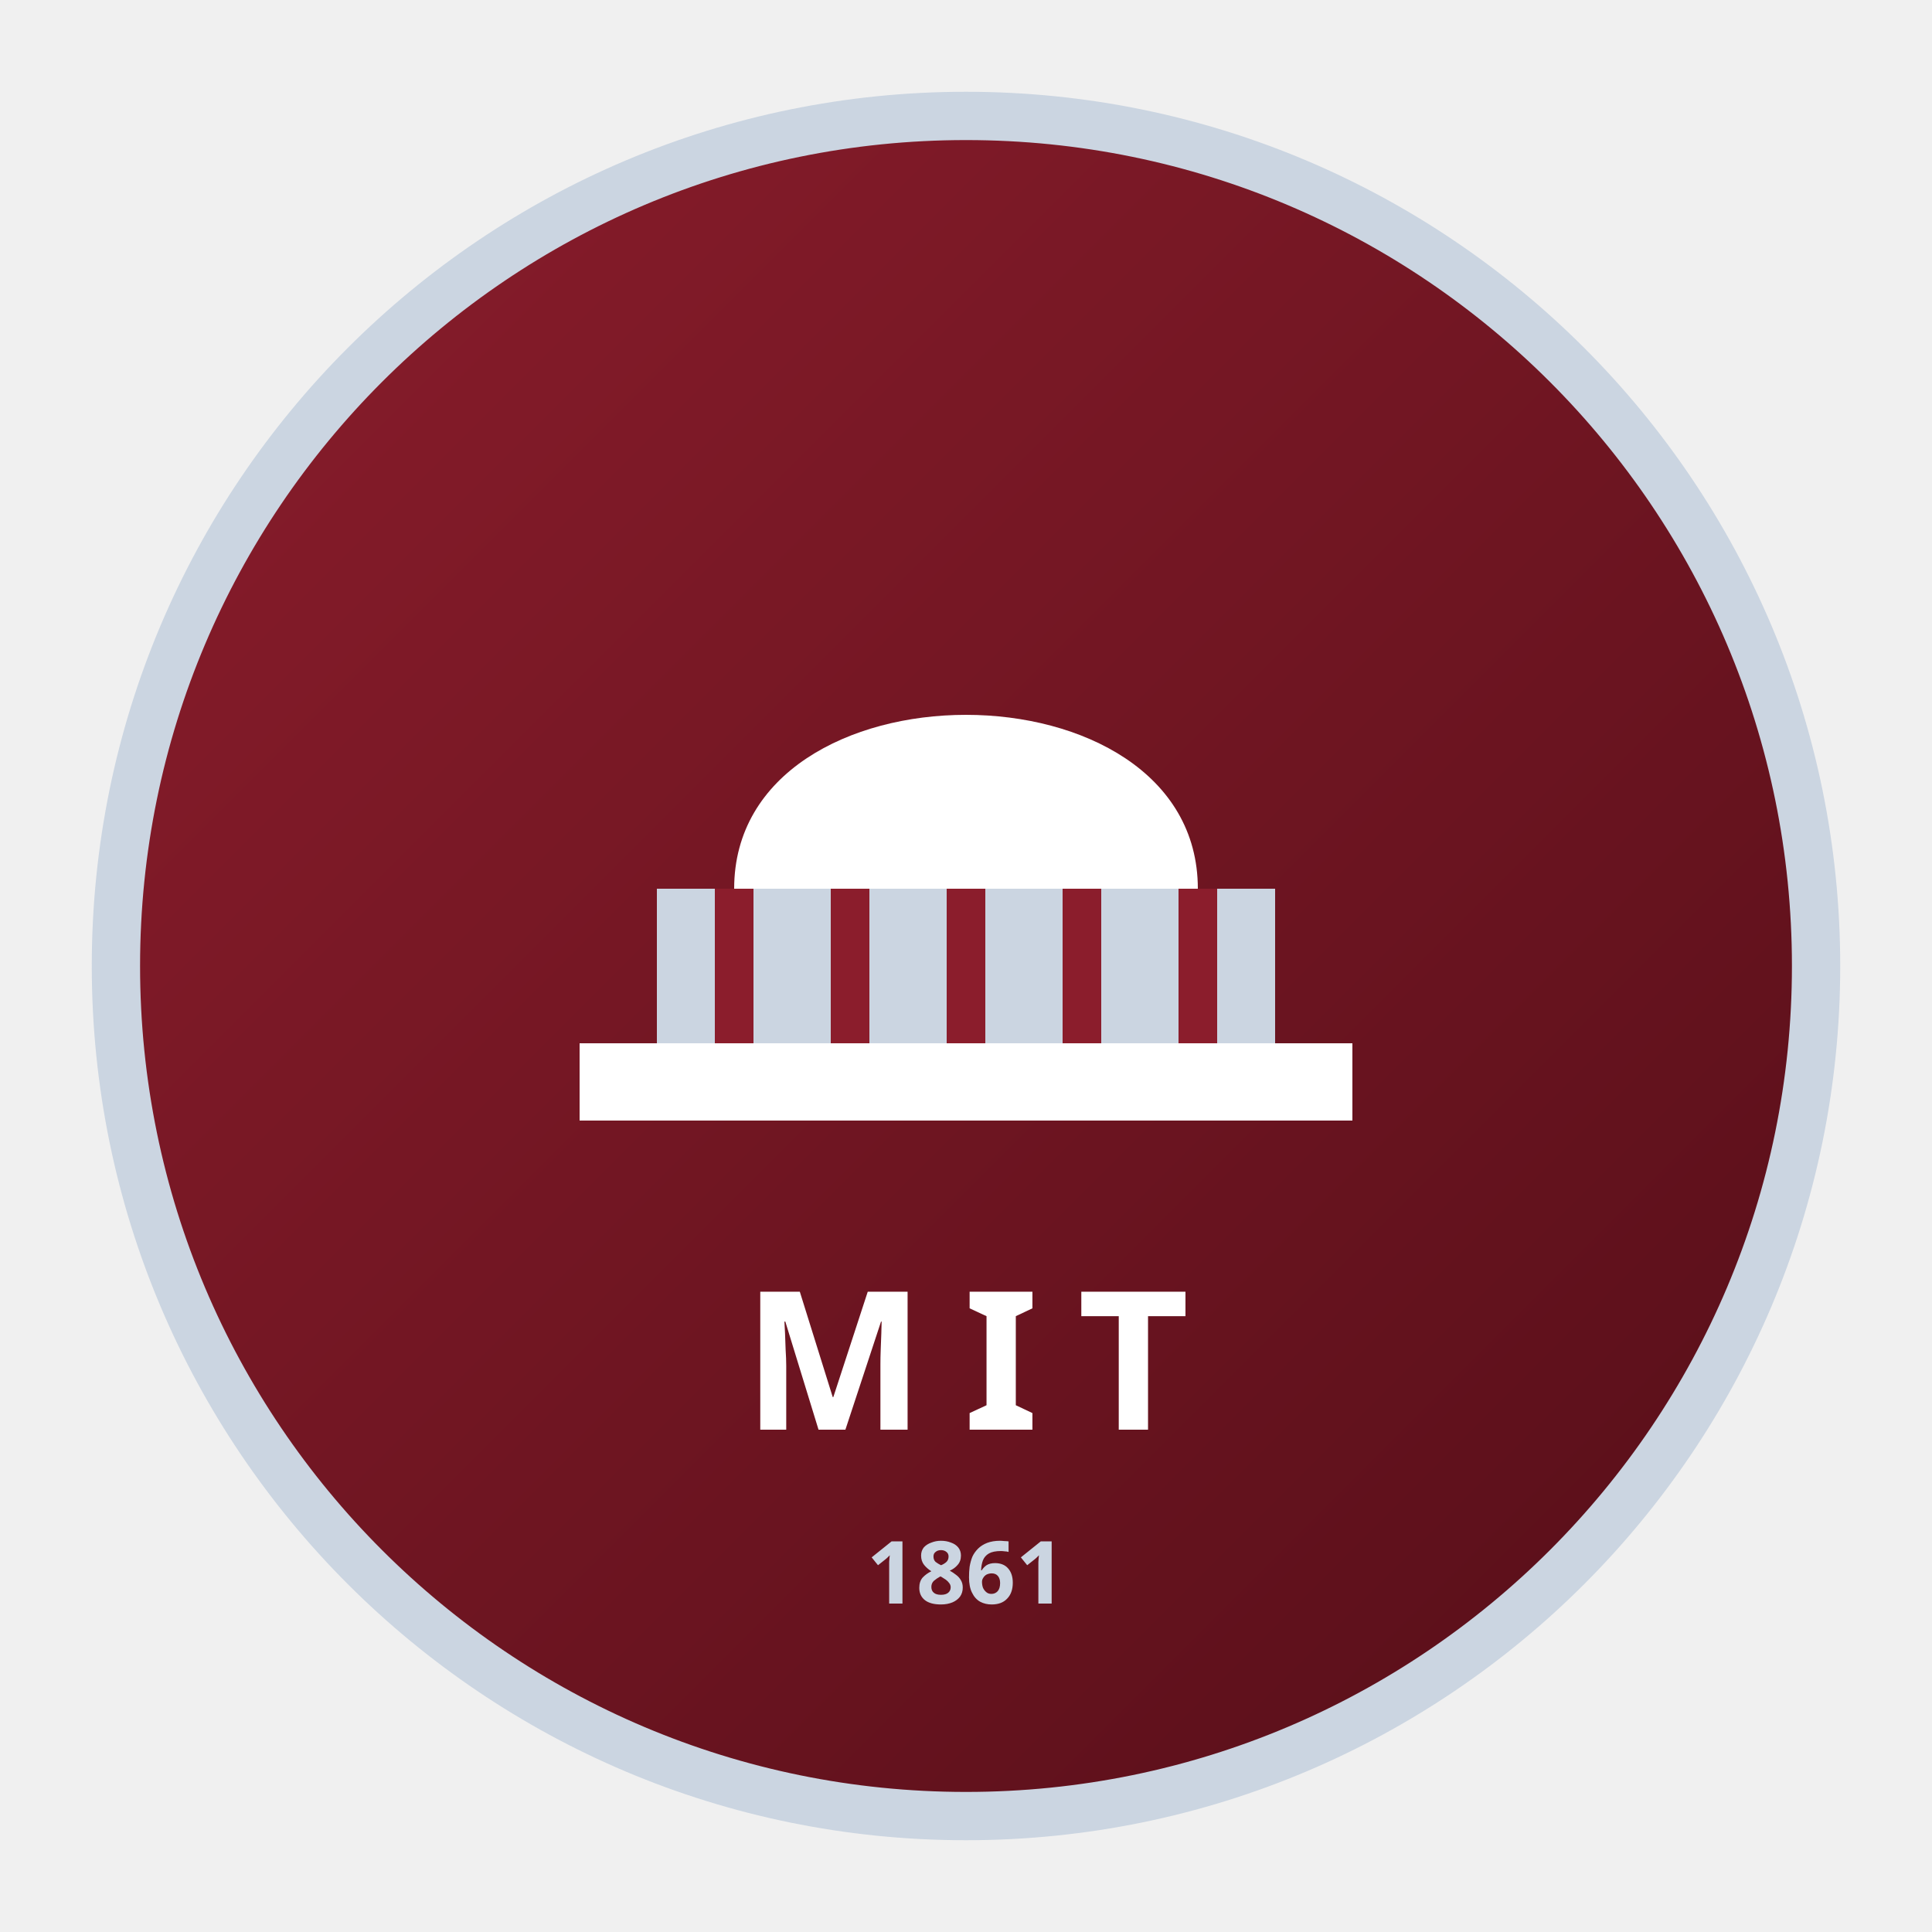
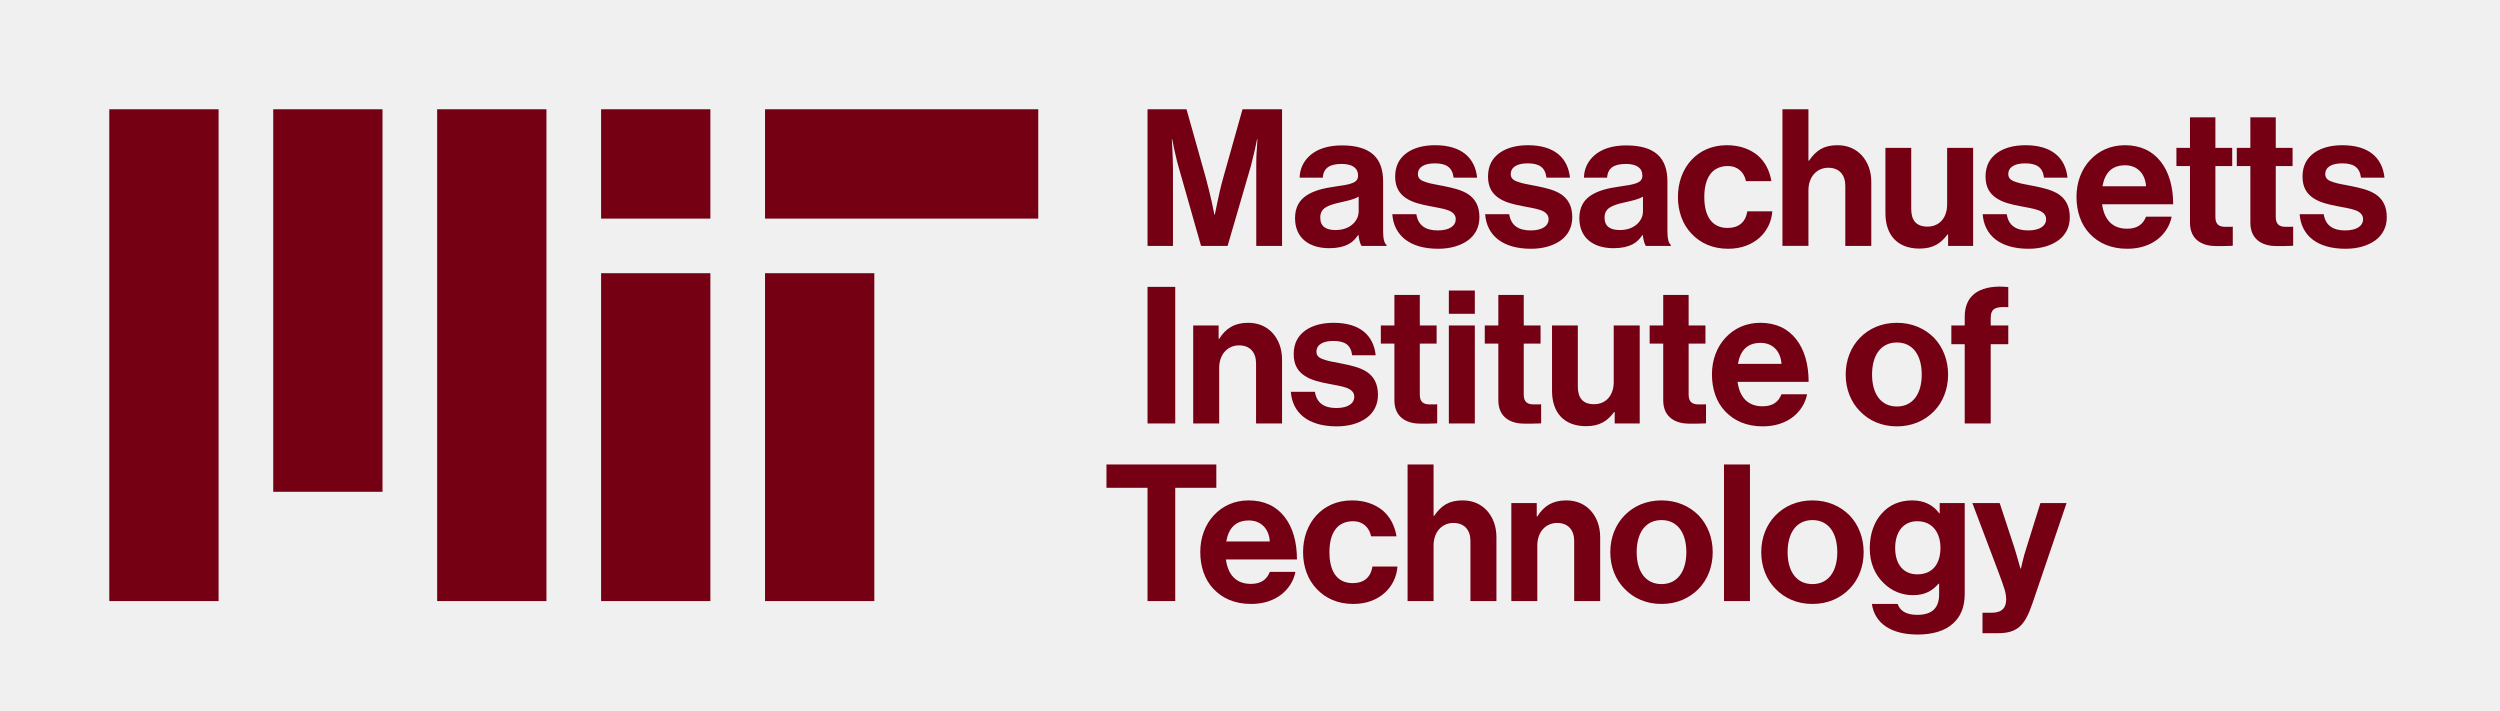
- <svg xmlns="http://www.w3.org/2000/svg" viewBox="0 0 100 100">
+ <svg xmlns="http://www.w3.org/2000/svg" id="Layer_1" viewBox="0 0 3660 1040">
  <defs>
-     <linearGradient id="mitgrad" x1="0" y1="0" x2="1" y2="1">
-       <stop offset="0%" stop-color="#8B1D2C" />
-       <stop offset="100%" stop-color="#550E18" />
-     </linearGradient>
+     <style>.cls-1{fill:#750014;}</style>
  </defs>
-   <circle cx="50" cy="50" r="44" fill="url(#mitgrad)" stroke="#CBD5E1" stroke-width="2.5" />
-   <path d="M30,58 L70,58 L70,54 L30,54 Z" fill="#ffffff" />
-   <path d="M34,54 L66,54 L66,46 L34,46 Z" fill="#CBD5E1" />
-   <line x1="38" y1="46" x2="38" y2="54" stroke="#8B1D2C" stroke-width="2" />
-   <line x1="44" y1="46" x2="44" y2="54" stroke="#8B1D2C" stroke-width="2" />
-   <line x1="50" y1="46" x2="50" y2="54" stroke="#8B1D2C" stroke-width="2" />
-   <line x1="56" y1="46" x2="56" y2="54" stroke="#8B1D2C" stroke-width="2" />
-   <line x1="62" y1="46" x2="62" y2="54" stroke="#8B1D2C" stroke-width="2" />
-   <path d="M38,46 C38,34 62,34 62,46 Z" fill="#ffffff" />
-   <text x="50" y="74" font-family="sans-serif" font-size="10" font-weight="900" fill="#ffffff" text-anchor="middle" letter-spacing="2">MIT</text>
-   <text x="50" y="83" font-family="sans-serif" font-size="4.5" font-weight="bold" fill="#CBD5E1" text-anchor="middle">1861</text>
+   <path class="cls-1" d="M880,880h160V400h-160v480Zm240-560h400V160h-400v160Zm-240-160h160v160h-160V160Zm-240,720h160V160h-160V880Zm-240-160h160V160h-160V720Zm-240,160h160V160H160V880Zm960,0h160V400h-160v480ZM1737.063,160l28.252,100.42c3.357,12.867,6.713,25.734,8.951,36.364,1.399,6.154,2.517,12.028,3.636,17.623h.56c1.119-5.595,2.238-11.469,3.637-17.623,2.238-10.63,5.035-23.497,8.671-36.364l28.252-100.42h57.902v200h-37.762v-114.685c0-8.112,0-18.182,.839-26.853,.28-4.756,.56-9.791,.839-14.546h-.56c-.839,4.755-1.958,9.231-2.798,13.706-1.958,7.833-3.916,16.784-5.874,24.336l-34.406,118.042h-38.881l-33.567-118.042c-2.238-7.552-3.916-16.503-5.874-24.336-.839-4.476-1.958-8.951-2.798-13.706h-.559c.28,4.755,.559,9.79,.839,14.546,.28,8.671,.839,18.741,.839,26.853v114.685h-37.203V160h57.063Zm251.748,184.056h-.56c-3.637,5.595-8.112,10.35-14.546,13.706-6.714,3.357-15.385,5.595-27.692,5.595-29.651,0-50.07-15.105-50.07-43.916,0-15.665,6.154-26.294,16.784-33.287,10.629-6.993,24.615-10.629,40.839-12.867,24.056-3.357,34.686-5.315,34.686-16.224,0-10.63-7.833-17.063-24.056-17.063-17.902,0-26.574,6.154-27.692,20.14h-33.846c.28-12.867,5.595-24.336,15.664-33.007,10.07-8.671,25.175-14.266,46.154-14.266,43.077,0,60.42,19.021,60.42,52.867v73.007c0,10.909,1.679,17.343,5.035,19.86v1.399h-36.643c-2.238-3.077-3.637-9.511-4.476-15.944Zm-8.392-15.944c5.595-5.035,8.672-11.748,8.672-18.741v-21.539c-6.714,4.196-16.783,6.154-26.574,8.392-20.14,4.476-29.65,8.951-29.65,22.378s8.951,18.182,22.378,18.182c10.909,0,19.301-3.357,25.175-8.672Zm57.9-14.546h35.245c2.518,16.784,13.986,23.777,31.329,23.777,16.784,0,26.294-6.434,26.294-16.504,0-6.714-4.755-10.63-11.468-13.147-6.993-2.518-16.504-3.916-26.294-5.874-13.147-2.518-25.454-5.315-34.965-11.748-9.791-6.434-15.944-15.944-15.944-31.609s6.154-26.853,17.063-34.685c10.63-7.553,24.895-11.189,41.399-11.189,38.322,0,58.462,18.182,61.539,47.553h-34.406c-1.958-15.665-11.189-20.979-27.693-20.979-15.105,0-24.615,5.315-24.615,15.944,0,6.434,4.755,9.511,12.308,11.748,7.273,2.518,17.063,3.637,27.133,5.875,12.028,2.517,24.615,5.315,34.405,11.748,9.791,6.713,16.224,16.783,16.224,33.566,0,14.546-6.154,26.014-16.784,33.846-10.909,7.833-25.734,12.308-43.636,12.308-41.958,0-64.895-19.86-67.133-50.63Zm135.94,0h35.245c2.518,16.784,13.986,23.777,31.329,23.777,16.784,0,26.294-6.434,26.294-16.504,0-6.714-4.756-10.63-11.469-13.147-6.993-2.518-16.504-3.916-26.294-5.874-13.147-2.518-25.454-5.315-34.965-11.748-9.791-6.434-15.944-15.944-15.944-31.609s6.154-26.853,17.063-34.685c10.629-7.553,24.895-11.189,41.398-11.189,38.322,0,58.462,18.182,61.538,47.553h-34.405c-1.958-15.665-11.189-20.979-27.693-20.979-15.105,0-24.615,5.315-24.615,15.944,0,6.434,4.755,9.511,12.308,11.748,7.273,2.518,17.063,3.637,27.133,5.875,12.028,2.517,24.615,5.315,34.405,11.748,9.791,6.713,16.224,16.783,16.224,33.566,0,14.546-6.154,26.014-16.783,33.846-10.91,7.833-25.735,12.308-43.637,12.308-41.958,0-64.895-19.86-67.133-50.63Zm230.766,30.49h-.56c-3.637,5.595-8.112,10.35-14.546,13.706-6.714,3.357-15.385,5.595-27.692,5.595-29.651,0-50.07-15.105-50.07-43.916,0-15.665,6.154-26.294,16.784-33.287,10.629-6.993,24.615-10.629,40.839-12.867,24.056-3.357,34.686-5.315,34.686-16.224,0-10.63-7.833-17.063-24.056-17.063-17.902,0-26.574,6.154-27.692,20.14h-33.846c.28-12.867,5.595-24.336,15.664-33.007,10.07-8.671,25.175-14.266,46.154-14.266,43.077,0,60.42,19.021,60.42,52.867v73.007c0,10.909,1.679,17.343,5.035,19.86v1.399h-36.643c-2.238-3.077-3.637-9.511-4.476-15.944Zm-8.392-15.944c5.595-5.035,8.672-11.748,8.672-18.741v-21.539c-6.714,4.196-16.783,6.154-26.574,8.392-20.14,4.476-29.65,8.951-29.65,22.378s8.951,18.182,22.378,18.182c10.909,0,19.301-3.357,25.175-8.672Zm79.717,13.986c-12.867-13.427-19.86-32.448-19.86-53.706s6.993-40.28,19.581-53.986c12.308-13.427,29.93-21.819,52.028-21.819,18.742,0,33.567,5.595,44.755,14.546,10.909,9.231,17.902,22.378,20.42,38.042h-37.203c-2.518-12.867-12.028-22.098-26.294-22.098-23.217,0-34.685,17.063-34.685,45.315,0,27.413,10.629,45.315,34.126,45.315,15.665,0,26.294-7.832,28.811-24.336h36.643c-1.119,15.385-7.832,28.811-18.741,38.601-11.189,10.07-26.853,16.224-45.874,16.224-22.937,0-40.839-8.392-53.706-22.098Zm172.028-106.853c10.63-15.385,21.818-22.658,41.678-22.658,15.105,0,27.133,5.595,35.804,15.105,8.672,9.79,13.707,22.937,13.707,38.601v93.706h-38.042v-88.112c0-15.664-8.671-26.294-24.895-26.294-16.783,0-29.091,13.147-29.091,33.007v81.398h-38.042V160h38.042v75.245h.839Zm203.636,107.972h-.839c-9.791,13.147-20.979,20.699-41.119,20.699-32.168,0-49.79-19.86-49.79-51.748v-95.664h37.762v89.23c0,16.783,7.273,26.014,23.776,26.014,17.902,0,28.811-13.427,28.811-32.448v-82.797h38.042v143.496h-36.643v-16.783Zm50.63-29.651h35.245c2.518,16.784,13.986,23.777,31.329,23.777,16.784,0,26.294-6.434,26.294-16.504,0-6.714-4.756-10.63-11.469-13.147-6.993-2.518-16.504-3.916-26.294-5.874-13.147-2.518-25.454-5.315-34.965-11.748-9.791-6.434-15.944-15.944-15.944-31.609s6.154-26.853,17.063-34.685c10.629-7.553,24.895-11.189,41.398-11.189,38.322,0,58.462,18.182,61.538,47.553h-34.405c-1.958-15.665-11.189-20.979-27.693-20.979-15.105,0-24.615,5.315-24.615,15.944,0,6.434,4.755,9.511,12.308,11.748,7.273,2.518,17.063,3.637,27.133,5.875,12.028,2.517,24.615,5.315,34.405,11.748,9.791,6.713,16.224,16.783,16.224,33.566,0,14.546-6.154,26.014-16.783,33.846-10.91,7.833-25.735,12.308-43.637,12.308-41.958,0-64.895-19.86-67.133-50.63Zm156.637,28.532c-12.867-13.427-19.301-32.727-19.301-53.986s7.273-40.28,19.86-53.706c12.308-13.427,29.93-21.819,50.909-21.819,23.217,0,40.559,8.672,52.587,24.056,12.028,15.385,18.182,36.643,18.182,62.378h-104.056c3.077,22.378,14.825,35.804,36.643,35.804,15.105,0,23.497-6.714,27.693-17.623h37.482c-2.518,12.867-9.511,24.336-20.42,33.007-11.189,8.671-26.014,13.986-44.475,13.986-24.056,0-42.238-8.392-55.105-22.098Zm18.742-69.37h63.776c-1.119-18.462-12.868-30.77-30.49-30.77-20.14,0-29.93,11.749-33.287,30.77Zm128.111-56.224v-44.755h37.203v44.755h24.616v26.573h-24.616v74.685c0,10.909,5.595,14.266,14.266,14.266h7.273c1.399,0,2.518,0,3.916-.28v27.972c-1.958,.28-3.916,.28-6.154,.28-4.196,.28-10.07,.28-17.623,.28-9.231,0-18.741-1.678-26.294-6.993-7.553-5.315-12.588-13.986-12.588-27.413v-82.797h-19.86v-26.573h19.86Zm88.389,0v-44.755h37.203v44.755h24.616v26.573h-24.616v74.685c0,10.909,5.595,14.266,14.266,14.266h7.273c1.399,0,2.518,0,3.916-.28v27.972c-1.958,.28-3.916,.28-6.154,.28-4.196,.28-10.07,.28-17.623,.28-9.231,0-18.741-1.678-26.294-6.993-7.553-5.315-12.588-13.986-12.588-27.413v-82.797h-19.86v-26.573h19.86Zm72.162,97.062h35.245c2.518,16.784,13.986,23.777,31.329,23.777,16.784,0,26.294-6.434,26.294-16.504,0-6.714-4.756-10.63-11.469-13.147-6.993-2.518-16.504-3.916-26.294-5.874-13.147-2.518-25.454-5.315-34.965-11.748-9.791-6.434-15.944-15.944-15.944-31.609s6.154-26.853,17.063-34.685c10.629-7.553,24.895-11.189,41.398-11.189,38.322,0,58.462,18.182,61.538,47.553h-34.405c-1.958-15.665-11.189-20.979-27.693-20.979-15.105,0-24.615,5.315-24.615,15.944,0,6.434,4.755,9.511,12.308,11.748,7.273,2.518,17.063,3.637,27.133,5.875,12.028,2.517,24.615,5.315,34.405,11.748,9.791,6.713,16.224,16.783,16.224,33.566,0,14.546-6.154,26.014-16.783,33.846-10.91,7.833-25.735,12.308-43.637,12.308-41.958,0-64.895-19.86-67.133-50.63Zm-1646.126,106.434v200h-40.56v-200h40.56Zm64.333,76.084c9.79-15.664,22.657-23.497,42.517-23.497,15.105,0,27.133,5.595,35.804,15.105,8.672,9.79,13.707,22.937,13.707,38.601v93.706h-38.042v-88.112c0-15.664-8.671-26.294-24.895-26.294-16.783,0-29.091,13.147-29.091,33.007v81.398h-38.042v-143.496h37.203v19.58h.839Zm104.895,77.482h35.245c2.518,16.784,13.986,23.777,31.329,23.777,16.784,0,26.294-6.434,26.294-16.504,0-6.714-4.756-10.63-11.469-13.147-6.993-2.518-16.504-3.916-26.294-5.874-13.147-2.518-25.454-5.315-34.965-11.748-9.791-6.434-15.944-15.944-15.944-31.609s6.154-26.853,17.063-34.685c10.629-7.553,24.895-11.189,41.398-11.189,38.322,0,58.462,18.182,61.538,47.553h-34.405c-1.958-15.665-11.189-20.979-27.693-20.979-15.105,0-24.615,5.315-24.615,15.944,0,6.434,4.755,9.511,12.308,11.748,7.273,2.518,17.063,3.637,27.133,5.875,12.028,2.517,24.615,5.315,34.405,11.748,9.791,6.713,16.224,16.783,16.224,33.566,0,14.546-6.154,26.014-16.783,33.846-10.91,7.833-25.735,12.308-43.637,12.308-41.958,0-64.895-19.86-67.133-50.63Zm151.606-97.062v-44.755h37.203v44.755h24.616v26.573h-24.616v74.685c0,10.909,5.595,14.266,14.266,14.266h7.273c1.399,0,2.518,0,3.916-.28v27.972c-1.958,.28-3.916,.28-6.154,.28-4.196,.28-10.07,.28-17.623,.28-9.231,0-18.741-1.678-26.294-6.993-7.553-5.315-12.588-13.986-12.588-27.413v-82.797h-19.86v-26.573h19.86Zm117.759-51.189v34.126h-38.042v-34.126h38.042Zm0,51.189v143.496h-38.042v-143.496h38.042Zm34.406,0v-44.755h37.203v44.755h24.616v26.573h-24.616v74.685c0,10.909,5.595,14.266,14.266,14.266h7.273c1.399,0,2.518,0,3.916-.28v27.972c-1.958,.28-3.916,.28-6.154,.28-4.196,.28-10.07,.28-17.623,.28-9.231,0-18.741-1.678-26.294-6.993-7.553-5.315-12.588-13.986-12.588-27.413v-82.797h-19.86v-26.573h19.86Zm170.346,126.713h-.839c-9.791,13.147-20.979,20.699-41.119,20.699-32.168,0-49.79-19.86-49.79-51.748v-95.664h37.763v89.23c0,16.783,7.273,26.014,23.776,26.014,17.902,0,28.811-13.427,28.811-32.448v-82.797h38.042v143.496h-36.643v-16.783Zm71.05-126.713v-44.755h37.203v44.755h24.616v26.573h-24.616v74.685c0,10.909,5.595,14.266,14.266,14.266h7.273c1.399,0,2.518,0,3.916-.28v27.972c-1.958,.28-3.916,.28-6.154,.28-4.196,.28-10.07,.28-17.623,.28-9.231,0-18.741-1.678-26.294-6.993-7.553-5.315-12.588-13.986-12.588-27.413v-82.797h-19.86v-26.573h19.86Zm90.629,125.594c-12.868-13.427-19.301-32.727-19.301-53.986s7.273-40.28,19.86-53.706c12.308-13.427,29.93-21.819,50.909-21.819,23.217,0,40.559,8.672,52.587,24.056,12.028,15.385,18.182,36.643,18.182,62.378h-104.056c3.077,22.378,14.825,35.804,36.643,35.804,15.105,0,23.497-6.714,27.693-17.623h37.482c-2.518,12.867-9.511,24.336-20.42,33.007-11.189,8.671-26.014,13.986-44.475,13.986-24.056,0-42.238-8.392-55.105-22.098Zm18.741-69.37h63.776c-1.119-18.462-12.868-30.77-30.49-30.77-20.14,0-29.93,11.749-33.287,30.77Zm178.739,69.37c-13.427-13.427-20.979-32.448-20.979-53.706s7.553-40.28,20.979-53.986c13.147-13.427,31.609-21.819,53.986-21.819s40.839,8.392,54.265,21.819c13.147,13.706,20.7,32.727,20.7,53.986s-7.553,40.28-20.7,53.706c-13.427,13.706-31.888,22.098-54.265,22.098s-40.839-8.392-53.986-22.098Zm90.349-53.706c0-28.252-12.867-46.993-36.363-46.993s-36.364,18.742-36.364,46.993c0,27.972,12.867,46.713,36.364,46.713s36.363-18.741,36.363-46.713Zm62.936-71.888v-12.868c0-17.622,6.713-29.37,18.182-36.363,11.189-6.714,27.133-8.951,45.594-6.993v29.371c-17.902-.839-25.734,1.119-25.734,16.224v10.63h25.734v27.412h-25.734v116.084h-38.042v-116.084h-19.581v-27.412h19.581Zm-1095.65,203.496v34.126h-60.14v165.874h-40.559v-165.874h-60.14v-34.126h160.839Zm-4.194,182.098c-12.868-13.427-19.301-32.727-19.301-53.986s7.273-40.28,19.86-53.706c12.308-13.427,29.93-21.819,50.909-21.819,23.217,0,40.559,8.672,52.587,24.056,12.028,15.385,18.182,36.643,18.182,62.378h-104.056c3.077,22.378,14.825,35.804,36.643,35.804,15.105,0,23.497-6.714,27.693-17.623h37.482c-2.518,12.867-9.511,24.336-20.42,33.007-11.189,8.671-26.014,13.986-44.475,13.986-24.056,0-42.238-8.392-55.105-22.098Zm18.741-69.37h63.776c-1.119-18.462-12.868-30.77-30.49-30.77-20.14,0-29.93,11.749-33.287,30.77Zm132.305,69.37c-12.867-13.427-19.86-32.448-19.86-53.706s6.993-40.28,19.581-53.986c12.308-13.427,29.93-21.819,52.028-21.819,18.742,0,33.567,5.595,44.755,14.546,10.909,9.231,17.902,22.378,20.42,38.042h-37.203c-2.518-12.867-12.028-22.098-26.294-22.098-23.217,0-34.685,17.063-34.685,45.315,0,27.413,10.629,45.315,34.126,45.315,15.665,0,26.294-7.832,28.811-24.336h36.643c-1.119,15.385-7.832,28.811-18.741,38.601-11.189,10.07-26.853,16.224-45.874,16.224-22.937,0-40.839-8.392-53.706-22.098Zm172.029-106.853c10.63-15.385,21.818-22.658,41.678-22.658,15.105,0,27.133,5.595,35.804,15.105,8.672,9.79,13.707,22.937,13.707,38.601v93.706h-38.042v-88.112c0-15.664-8.671-26.294-24.895-26.294-16.783,0-29.091,13.147-29.091,33.007v81.398h-38.042v-200h38.042v75.245h.839Zm151.048,.839c9.79-15.664,22.657-23.497,42.517-23.497,15.105,0,27.133,5.595,35.804,15.105,8.672,9.79,13.707,22.937,13.707,38.601v93.706h-38.042v-88.112c0-15.664-8.671-26.294-24.895-26.294-16.783,0-29.091,13.147-29.091,33.007v81.398h-38.042v-143.496h37.203v19.58h.839Zm127.832,106.014c-13.427-13.427-20.979-32.448-20.979-53.706s7.553-40.28,20.979-53.986c13.147-13.427,31.609-21.819,53.986-21.819s40.839,8.392,54.265,21.819c13.147,13.706,20.7,32.727,20.7,53.986s-7.553,40.28-20.7,53.706c-13.427,13.706-31.888,22.098-54.265,22.098s-40.839-8.392-53.986-22.098Zm90.349-53.706c0-28.252-12.867-46.993-36.363-46.993s-36.364,18.742-36.364,46.993c0,27.972,12.867,46.713,36.364,46.713s36.363-18.741,36.363-46.713Zm93.145-128.392v200h-38.042v-200h38.042Zm37.482,182.098c-13.427-13.427-20.979-32.448-20.979-53.706s7.553-40.28,20.979-53.986c13.147-13.427,31.609-21.819,53.986-21.819s40.839,8.392,54.265,21.819c13.147,13.706,20.7,32.727,20.7,53.986s-7.553,40.28-20.7,53.706c-13.427,13.706-31.888,22.098-54.265,22.098s-40.839-8.392-53.986-22.098Zm90.349-53.706c0-28.252-12.867-46.993-36.363-46.993s-36.364,18.742-36.364,46.993c0,27.972,12.867,46.713,36.364,46.713s36.363-18.741,36.363-46.713Zm50.628,75.804h37.762c3.077,8.951,10.909,15.944,28.811,15.944,21.259,0,31.888-9.791,31.888-29.93v-15.665h-.839c-8.672,9.791-19.021,16.783-37.483,16.783-16.224,0-31.608-6.154-43.357-18.182-12.028-11.748-19.86-28.532-19.86-50.35,0-21.259,6.434-38.881,17.623-51.189,10.909-12.308,26.014-19.021,44.475-19.021,17.902,0,31.049,6.993,39.721,19.021h.559v-15.105h36.644v132.587c0,20.14-6.154,33.846-17.063,43.636-12.028,11.189-30.49,16.224-51.748,16.224-39.72,0-62.937-16.784-67.133-44.755Zm92.587-54.825c5.315-6.993,7.832-16.504,7.832-27.413,0-10.63-2.797-20.42-8.392-27.413-5.595-6.993-13.986-11.469-25.734-11.469-19.581,0-32.168,14.825-32.168,39.161,0,24.616,12.588,38.602,32.448,38.602,12.028,0,20.42-4.476,26.014-11.469Zm82.797,67.692c15.385,0,21.259-7.553,21.259-19.581,0-3.637-.56-8.392-2.238-14.266-1.958-5.874-4.476-13.707-8.672-24.616l-38.601-102.098h40l21.259,64.615c2.238,6.713,4.196,14.266,6.154,20.699,.839,3.637,1.958,6.993,3.077,10.63h.56c.839-3.637,1.679-6.993,2.518-10.63,1.399-6.434,3.637-13.986,5.874-20.699l20.14-64.615h38.322l-50.07,147.133c-5.594,16.224-10.909,26.853-18.462,33.566-7.832,6.993-17.622,9.791-32.168,9.791h-22.378v-29.93h13.427Z" />
</svg>
